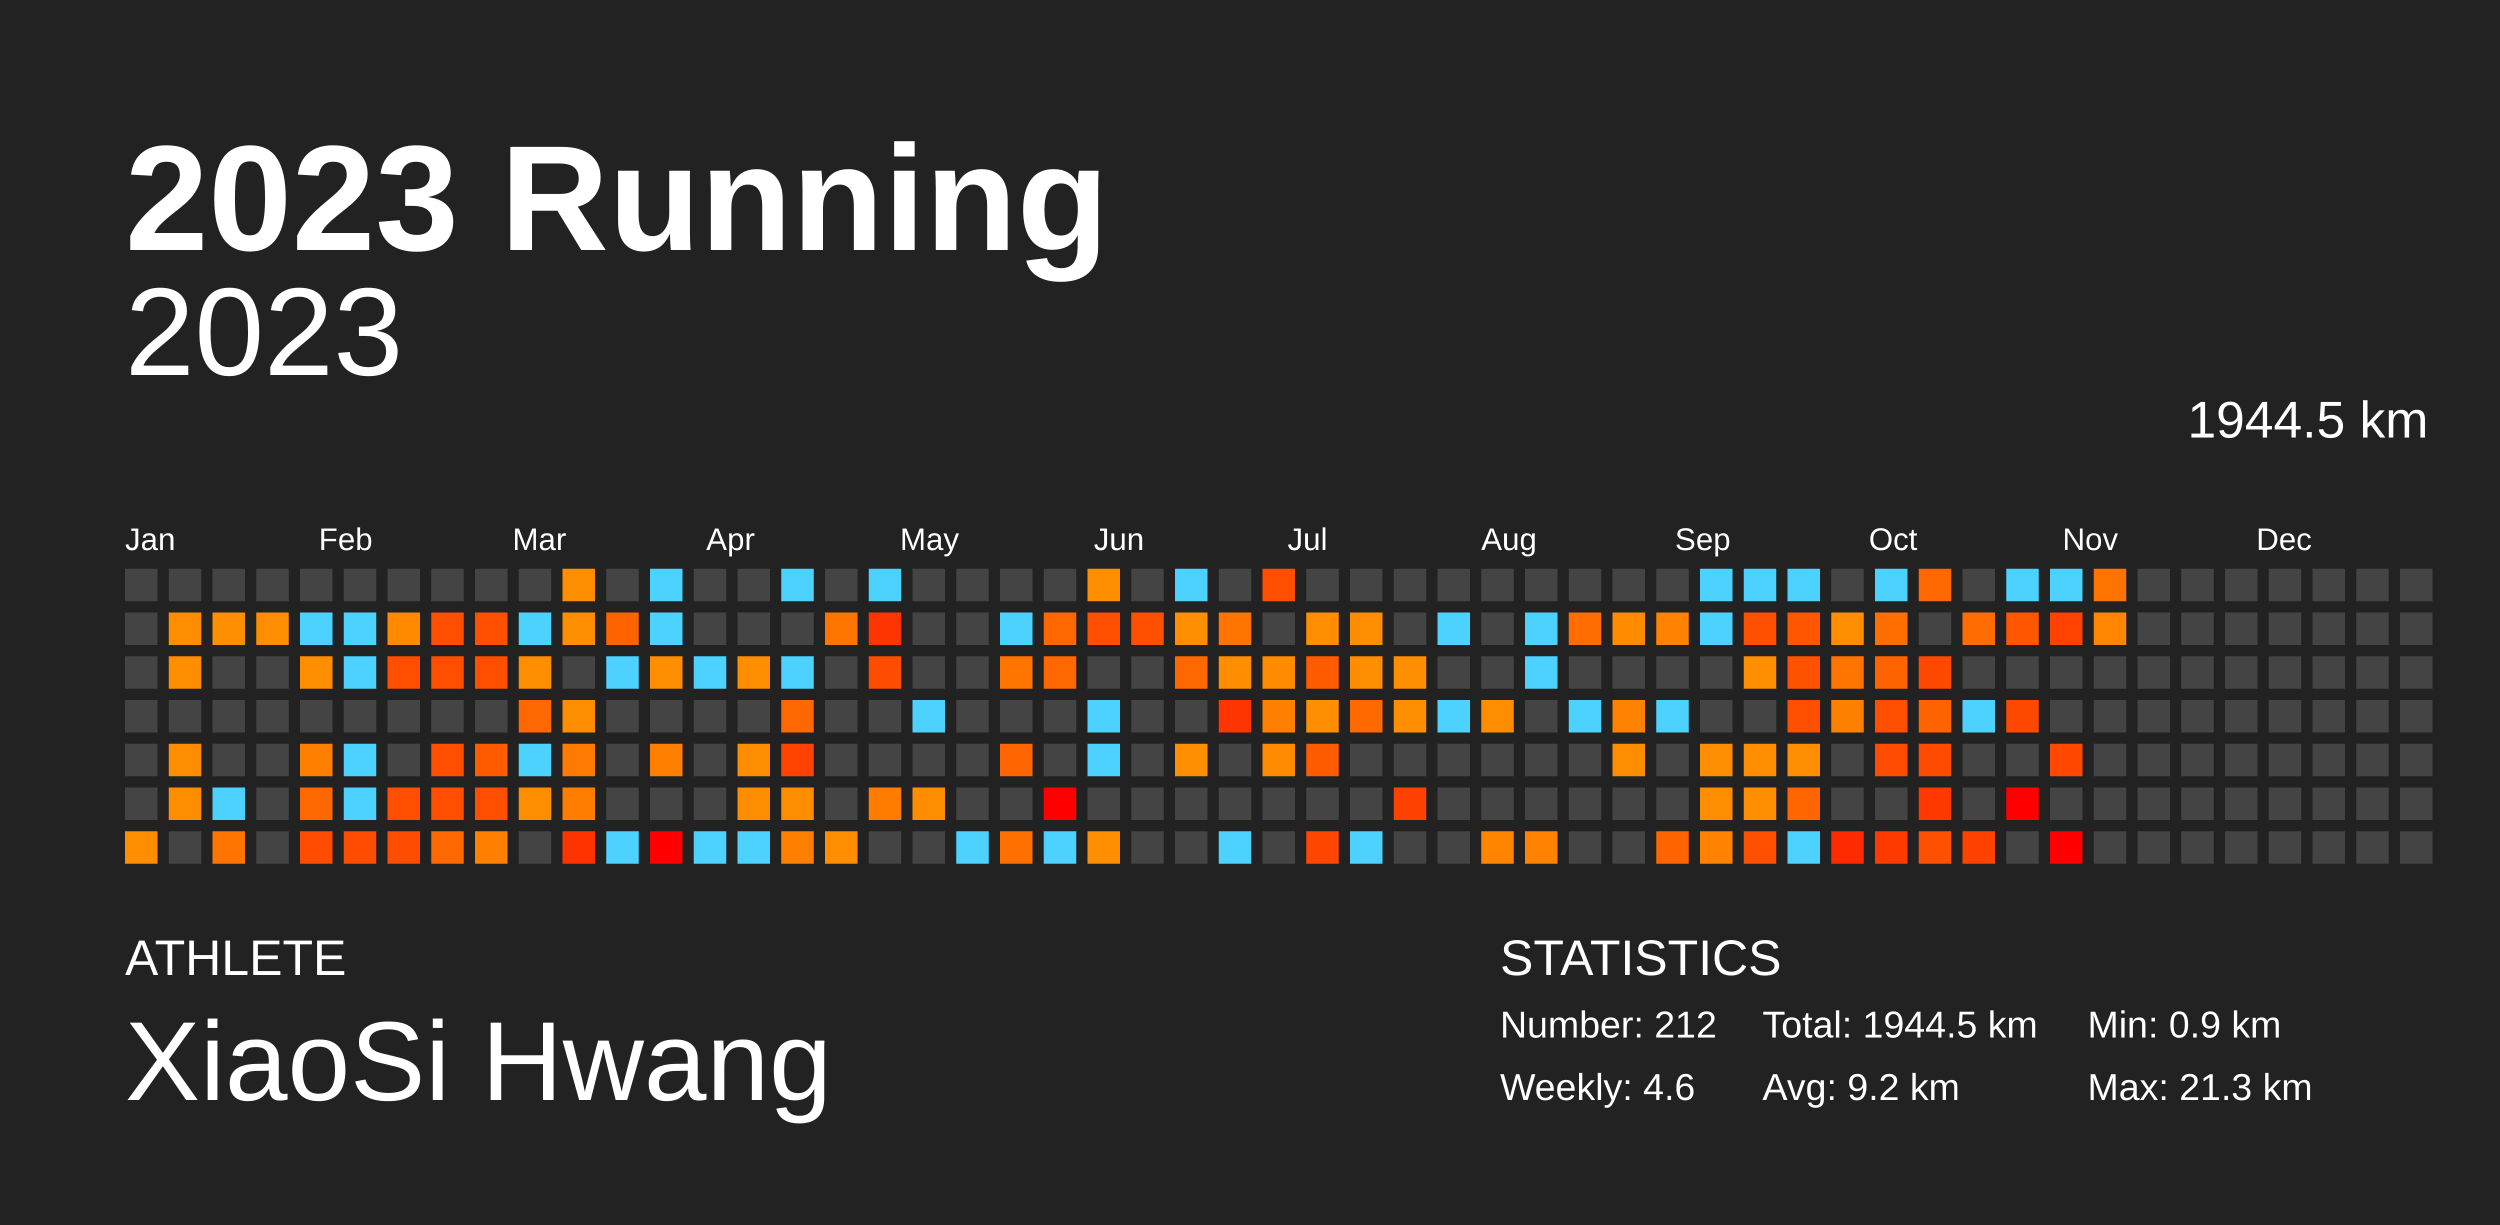
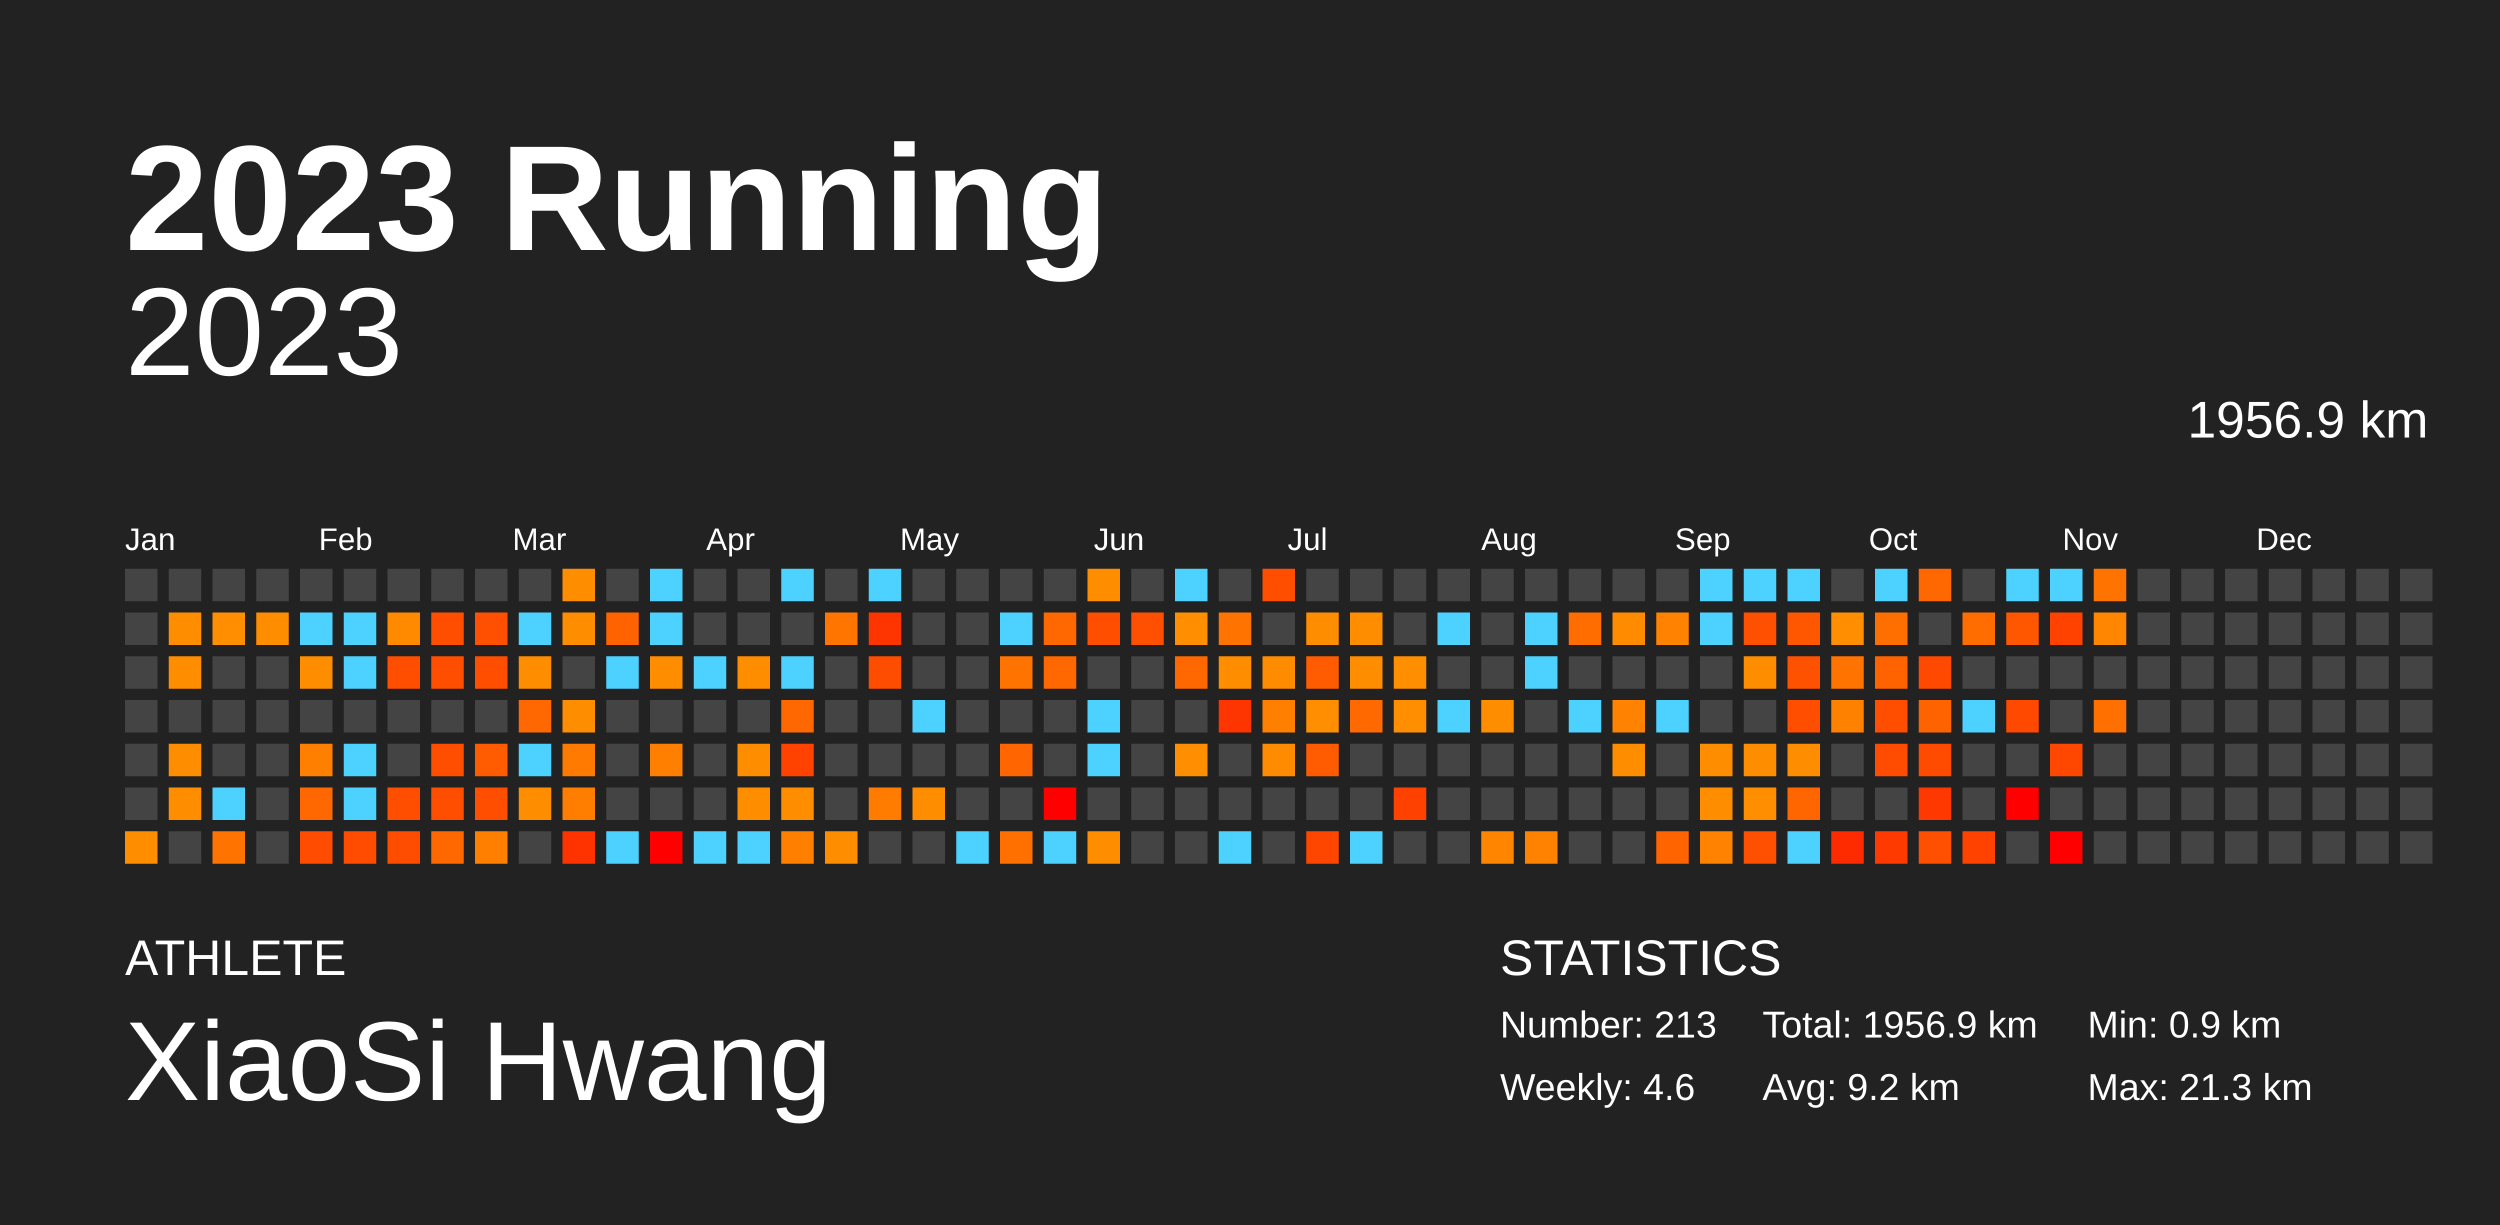
<svg xmlns="http://www.w3.org/2000/svg" baseProfile="full" height="98mm" version="1.1" viewBox="0,0,200,98" width="200mm">
  <defs />
  <rect fill="#222222" height="98" width="200" x="0" y="0" />
  <text fill="#FFFFFF" style="font-size:12px; font-family:Arial; font-weight:bold;" x="10" y="20">2023 Running</text>
  <text fill="#FFFFFF" style="font-size:4px; font-family:Arial" x="10" y="78">ATHLETE</text>
  <text fill="#FFFFFF" style="font-size:9px; font-family:Arial" x="10" y="88">XiaoSi Hwang</text>
  <text fill="#FFFFFF" style="font-size:4px; font-family:Arial" x="120" y="78">STATISTICS</text>
-   <text fill="#FFFFFF" style="font-size:3px; font-family:Arial" x="120" y="83">Number: 212</text>
+   <text fill="#FFFFFF" style="font-size:3px; font-family:Arial" x="120" y="83">Number: 213</text>
  <text fill="#FFFFFF" style="font-size:3px; font-family:Arial" x="120" y="88">Weekly: 4.6</text>
-   <text fill="#FFFFFF" style="font-size:3px; font-family:Arial" x="141" y="83">Total: 1944.5 km</text>
+   <text fill="#FFFFFF" style="font-size:3px; font-family:Arial" x="141" y="83">Total: 1956.9 km</text>
  <text fill="#FFFFFF" style="font-size:3px; font-family:Arial" x="141" y="88">Avg: 9.2 km</text>
  <text fill="#FFFFFF" style="font-size:3px; font-family:Arial" x="167" y="83">Min: 0.9 km</text>
  <text fill="#FFFFFF" style="font-size:3px; font-family:Arial" x="167" y="88">Max: 21.3 km</text>
  <text alignment-baseline="hanging" fill="#FFFFFF" style="font-size:10.0px; font-family:Arial;" x="10" y="30">2023</text>
-   <text alignment-baseline="hanging" fill="#FFFFFF" style="font-size:4.125px; font-family:Arial;" x="175" y="35">1944.5 km</text>
+   <text alignment-baseline="hanging" fill="#FFFFFF" style="font-size:4.125px; font-family:Arial;" x="175" y="35">1956.9 km</text>
  <text fill="#FFFFFF" style="font-size:2.5px; font-family:Arial" x="10.0" y="44">Jan</text>
  <text fill="#FFFFFF" style="font-size:2.5px; font-family:Arial" x="25.5" y="44">Feb</text>
  <text fill="#FFFFFF" style="font-size:2.5px; font-family:Arial" x="41.0" y="44">Mar</text>
  <text fill="#FFFFFF" style="font-size:2.5px; font-family:Arial" x="56.5" y="44">Apr</text>
  <text fill="#FFFFFF" style="font-size:2.5px; font-family:Arial" x="72.0" y="44">May</text>
  <text fill="#FFFFFF" style="font-size:2.5px; font-family:Arial" x="87.5" y="44">Jun</text>
  <text fill="#FFFFFF" style="font-size:2.5px; font-family:Arial" x="103.0" y="44">Jul</text>
  <text fill="#FFFFFF" style="font-size:2.5px; font-family:Arial" x="118.5" y="44">Aug</text>
  <text fill="#FFFFFF" style="font-size:2.5px; font-family:Arial" x="134.0" y="44">Sep</text>
  <text fill="#FFFFFF" style="font-size:2.5px; font-family:Arial" x="149.5" y="44">Oct</text>
  <text fill="#FFFFFF" style="font-size:2.5px; font-family:Arial" x="165.0" y="44">Nov</text>
  <text fill="#FFFFFF" style="font-size:2.5px; font-family:Arial" x="180.5" y="44">Dec</text>
  <rect fill="#444444" height="2.6" width="2.6" x="10.0" y="45.5" />
  <rect fill="#444444" height="2.6" width="2.6" x="10.0" y="49.0" />
  <rect fill="#444444" height="2.6" width="2.6" x="10.0" y="52.5" />
  <rect fill="#444444" height="2.6" width="2.6" x="10.0" y="56.0" />
  <rect fill="#444444" height="2.6" width="2.6" x="10.0" y="59.5" />
  <rect fill="#444444" height="2.6" width="2.6" x="10.0" y="63.0" />
  <rect fill="#ff8d00" height="2.6" width="2.6" x="10.0" y="66.5" />
  <rect fill="#444444" height="2.6" width="2.6" x="13.5" y="45.5" />
  <rect fill="#ff8d00" height="2.6" width="2.6" x="13.5" y="49.0" />
  <rect fill="#ff8d00" height="2.6" width="2.6" x="13.5" y="52.5" />
  <rect fill="#444444" height="2.6" width="2.6" x="13.5" y="56.0" />
  <rect fill="#ff8d00" height="2.6" width="2.6" x="13.5" y="59.5" />
  <rect fill="#ff8d00" height="2.6" width="2.6" x="13.5" y="63.0" />
  <rect fill="#444444" height="2.6" width="2.6" x="13.5" y="66.5" />
  <rect fill="#444444" height="2.6" width="2.6" x="17.0" y="45.5" />
  <rect fill="#ff8e00" height="2.6" width="2.6" x="17.0" y="49.0" />
  <rect fill="#444444" height="2.6" width="2.6" x="17.0" y="52.5" />
  <rect fill="#444444" height="2.6" width="2.6" x="17.0" y="56.0" />
  <rect fill="#444444" height="2.6" width="2.6" x="17.0" y="59.5" />
  <rect fill="#4dd2ff" height="2.6" width="2.6" x="17.0" y="63.0" />
  <rect fill="#ff7400" height="2.6" width="2.6" x="17.0" y="66.5" />
  <rect fill="#444444" height="2.6" width="2.6" x="20.5" y="45.5" />
  <rect fill="#ff8d00" height="2.6" width="2.6" x="20.5" y="49.0" />
  <rect fill="#444444" height="2.6" width="2.6" x="20.5" y="52.5" />
  <rect fill="#444444" height="2.6" width="2.6" x="20.5" y="56.0" />
  <rect fill="#444444" height="2.6" width="2.6" x="20.5" y="59.5" />
  <rect fill="#444444" height="2.6" width="2.6" x="20.5" y="63.0" />
  <rect fill="#444444" height="2.6" width="2.6" x="20.5" y="66.5" />
  <rect fill="#444444" height="2.6" width="2.6" x="24.0" y="45.5" />
  <rect fill="#4dd2ff" height="2.6" width="2.6" x="24.0" y="49.0" />
  <rect fill="#ff8d00" height="2.6" width="2.6" x="24.0" y="52.5" />
  <rect fill="#444444" height="2.6" width="2.6" x="24.0" y="56.0" />
  <rect fill="#ff7f00" height="2.6" width="2.6" x="24.0" y="59.5" />
  <rect fill="#ff6800" height="2.6" width="2.6" x="24.0" y="63.0" />
  <rect fill="#ff4c00" height="2.6" width="2.6" x="24.0" y="66.5" />
  <rect fill="#444444" height="2.6" width="2.6" x="27.5" y="45.5" />
  <rect fill="#4dd2ff" height="2.6" width="2.6" x="27.5" y="49.0" />
  <rect fill="#4dd2ff" height="2.6" width="2.6" x="27.5" y="52.5" />
  <rect fill="#444444" height="2.6" width="2.6" x="27.5" y="56.0" />
  <rect fill="#4dd2ff" height="2.6" width="2.6" x="27.5" y="59.5" />
  <rect fill="#4dd2ff" height="2.6" width="2.6" x="27.5" y="63.0" />
  <rect fill="#ff4c00" height="2.6" width="2.6" x="27.5" y="66.5" />
  <rect fill="#444444" height="2.6" width="2.6" x="31.0" y="45.5" />
  <rect fill="#ff8a00" height="2.6" width="2.6" x="31.0" y="49.0" />
  <rect fill="#ff4e00" height="2.6" width="2.6" x="31.0" y="52.5" />
  <rect fill="#444444" height="2.6" width="2.6" x="31.0" y="56.0" />
  <rect fill="#444444" height="2.6" width="2.6" x="31.0" y="59.5" />
  <rect fill="#ff4e00" height="2.6" width="2.6" x="31.0" y="63.0" />
  <rect fill="#ff4d00" height="2.6" width="2.6" x="31.0" y="66.5" />
  <rect fill="#444444" height="2.6" width="2.6" x="34.5" y="45.5" />
  <rect fill="#ff4e00" height="2.6" width="2.6" x="34.5" y="49.0" />
  <rect fill="#ff4e00" height="2.6" width="2.6" x="34.5" y="52.5" />
  <rect fill="#444444" height="2.6" width="2.6" x="34.5" y="56.0" />
  <rect fill="#ff4e00" height="2.6" width="2.6" x="34.5" y="59.5" />
  <rect fill="#ff4e00" height="2.6" width="2.6" x="34.5" y="63.0" />
  <rect fill="#ff6800" height="2.6" width="2.6" x="34.5" y="66.5" />
  <rect fill="#444444" height="2.6" width="2.6" x="38.0" y="45.5" />
  <rect fill="#ff4f00" height="2.6" width="2.6" x="38.0" y="49.0" />
  <rect fill="#ff4e00" height="2.6" width="2.6" x="38.0" y="52.5" />
  <rect fill="#444444" height="2.6" width="2.6" x="38.0" y="56.0" />
  <rect fill="#ff5b00" height="2.6" width="2.6" x="38.0" y="59.5" />
  <rect fill="#ff4e00" height="2.6" width="2.6" x="38.0" y="63.0" />
  <rect fill="#ff8000" height="2.6" width="2.6" x="38.0" y="66.5" />
  <rect fill="#444444" height="2.6" width="2.6" x="41.5" y="45.5" />
  <rect fill="#4dd2ff" height="2.6" width="2.6" x="41.5" y="49.0" />
  <rect fill="#ff8d00" height="2.6" width="2.6" x="41.5" y="52.5" />
  <rect fill="#ff6800" height="2.6" width="2.6" x="41.5" y="56.0" />
  <rect fill="#4dd2ff" height="2.6" width="2.6" x="41.5" y="59.5" />
  <rect fill="#ff8d00" height="2.6" width="2.6" x="41.5" y="63.0" />
  <rect fill="#444444" height="2.6" width="2.6" x="41.5" y="66.5" />
  <rect fill="#ff8d00" height="2.6" width="2.6" x="45.0" y="45.5" />
  <rect fill="#ff8d00" height="2.6" width="2.6" x="45.0" y="49.0" />
  <rect fill="#444444" height="2.6" width="2.6" x="45.0" y="52.5" />
  <rect fill="#ff8d00" height="2.6" width="2.6" x="45.0" y="56.0" />
  <rect fill="#ff7a00" height="2.6" width="2.6" x="45.0" y="59.5" />
  <rect fill="#ff7e00" height="2.6" width="2.6" x="45.0" y="63.0" />
  <rect fill="#ff3300" height="2.6" width="2.6" x="45.0" y="66.5" />
  <rect fill="#444444" height="2.6" width="2.6" x="48.5" y="45.5" />
  <rect fill="#ff6300" height="2.6" width="2.6" x="48.5" y="49.0" />
  <rect fill="#4dd2ff" height="2.6" width="2.6" x="48.5" y="52.5" />
  <rect fill="#444444" height="2.6" width="2.6" x="48.5" y="56.0" />
  <rect fill="#444444" height="2.6" width="2.6" x="48.5" y="59.5" />
  <rect fill="#444444" height="2.6" width="2.6" x="48.5" y="63.0" />
  <rect fill="#4dd2ff" height="2.6" width="2.6" x="48.5" y="66.5" />
  <rect fill="#4dd2ff" height="2.6" width="2.6" x="52.0" y="45.5" />
  <rect fill="#4dd2ff" height="2.6" width="2.6" x="52.0" y="49.0" />
  <rect fill="#ff8d00" height="2.6" width="2.6" x="52.0" y="52.5" />
  <rect fill="#444444" height="2.6" width="2.6" x="52.0" y="56.0" />
  <rect fill="#ff7f00" height="2.6" width="2.6" x="52.0" y="59.5" />
  <rect fill="#444444" height="2.6" width="2.6" x="52.0" y="63.0" />
  <rect fill="red" height="2.6" width="2.6" x="52.0" y="66.5" />
  <rect fill="#444444" height="2.6" width="2.6" x="55.5" y="45.5" />
  <rect fill="#444444" height="2.6" width="2.6" x="55.5" y="49.0" />
  <rect fill="#4dd2ff" height="2.6" width="2.6" x="55.5" y="52.5" />
  <rect fill="#444444" height="2.6" width="2.6" x="55.5" y="56.0" />
  <rect fill="#444444" height="2.6" width="2.6" x="55.5" y="59.5" />
  <rect fill="#444444" height="2.6" width="2.6" x="55.5" y="63.0" />
  <rect fill="#4dd2ff" height="2.6" width="2.6" x="55.5" y="66.5" />
  <rect fill="#444444" height="2.6" width="2.6" x="59.0" y="45.5" />
  <rect fill="#444444" height="2.6" width="2.6" x="59.0" y="49.0" />
  <rect fill="#ff8d00" height="2.6" width="2.6" x="59.0" y="52.5" />
  <rect fill="#444444" height="2.6" width="2.6" x="59.0" y="56.0" />
  <rect fill="#ff8d00" height="2.6" width="2.6" x="59.0" y="59.5" />
  <rect fill="#ff8d00" height="2.6" width="2.6" x="59.0" y="63.0" />
  <rect fill="#4dd2ff" height="2.6" width="2.6" x="59.0" y="66.5" />
  <rect fill="#4dd2ff" height="2.6" width="2.6" x="62.5" y="45.5" />
  <rect fill="#444444" height="2.6" width="2.6" x="62.5" y="49.0" />
  <rect fill="#4dd2ff" height="2.6" width="2.6" x="62.5" y="52.5" />
  <rect fill="#ff6800" height="2.6" width="2.6" x="62.5" y="56.0" />
  <rect fill="#ff4200" height="2.6" width="2.6" x="62.5" y="59.5" />
  <rect fill="#ff8d00" height="2.6" width="2.6" x="62.5" y="63.0" />
  <rect fill="#ff8000" height="2.6" width="2.6" x="62.5" y="66.5" />
  <rect fill="#444444" height="2.6" width="2.6" x="66.0" y="45.5" />
  <rect fill="#ff7500" height="2.6" width="2.6" x="66.0" y="49.0" />
  <rect fill="#444444" height="2.6" width="2.6" x="66.0" y="52.5" />
  <rect fill="#444444" height="2.6" width="2.6" x="66.0" y="56.0" />
  <rect fill="#444444" height="2.6" width="2.6" x="66.0" y="59.5" />
  <rect fill="#444444" height="2.6" width="2.6" x="66.0" y="63.0" />
  <rect fill="#ff8d00" height="2.6" width="2.6" x="66.0" y="66.5" />
  <rect fill="#4dd2ff" height="2.6" width="2.6" x="69.5" y="45.5" />
  <rect fill="#ff3500" height="2.6" width="2.6" x="69.5" y="49.0" />
  <rect fill="#ff4d00" height="2.6" width="2.6" x="69.5" y="52.5" />
  <rect fill="#444444" height="2.6" width="2.6" x="69.5" y="56.0" />
  <rect fill="#444444" height="2.6" width="2.6" x="69.5" y="59.5" />
  <rect fill="#ff7c00" height="2.6" width="2.6" x="69.5" y="63.0" />
  <rect fill="#444444" height="2.6" width="2.6" x="69.5" y="66.5" />
  <rect fill="#444444" height="2.6" width="2.6" x="73.0" y="45.5" />
  <rect fill="#444444" height="2.6" width="2.6" x="73.0" y="49.0" />
  <rect fill="#444444" height="2.6" width="2.6" x="73.0" y="52.5" />
  <rect fill="#4dd2ff" height="2.6" width="2.6" x="73.0" y="56.0" />
  <rect fill="#444444" height="2.6" width="2.6" x="73.0" y="59.5" />
  <rect fill="#ff8d00" height="2.6" width="2.6" x="73.0" y="63.0" />
  <rect fill="#444444" height="2.6" width="2.6" x="73.0" y="66.5" />
  <rect fill="#444444" height="2.6" width="2.6" x="76.5" y="45.5" />
  <rect fill="#444444" height="2.6" width="2.6" x="76.5" y="49.0" />
  <rect fill="#444444" height="2.6" width="2.6" x="76.5" y="52.5" />
  <rect fill="#444444" height="2.6" width="2.6" x="76.5" y="56.0" />
  <rect fill="#444444" height="2.6" width="2.6" x="76.5" y="59.5" />
  <rect fill="#444444" height="2.6" width="2.6" x="76.5" y="63.0" />
  <rect fill="#4dd2ff" height="2.6" width="2.6" x="76.5" y="66.5" />
  <rect fill="#444444" height="2.6" width="2.6" x="80.0" y="45.5" />
  <rect fill="#4dd2ff" height="2.6" width="2.6" x="80.0" y="49.0" />
  <rect fill="#ff7400" height="2.6" width="2.6" x="80.0" y="52.5" />
  <rect fill="#444444" height="2.6" width="2.6" x="80.0" y="56.0" />
  <rect fill="#ff6500" height="2.6" width="2.6" x="80.0" y="59.5" />
  <rect fill="#444444" height="2.6" width="2.6" x="80.0" y="63.0" />
  <rect fill="#ff7000" height="2.6" width="2.6" x="80.0" y="66.5" />
  <rect fill="#444444" height="2.6" width="2.6" x="83.5" y="45.5" />
  <rect fill="#ff6800" height="2.6" width="2.6" x="83.5" y="49.0" />
  <rect fill="#ff6700" height="2.6" width="2.6" x="83.5" y="52.5" />
  <rect fill="#444444" height="2.6" width="2.6" x="83.5" y="56.0" />
  <rect fill="#444444" height="2.6" width="2.6" x="83.5" y="59.5" />
  <rect fill="red" height="2.6" width="2.6" x="83.5" y="63.0" />
  <rect fill="#4dd2ff" height="2.6" width="2.6" x="83.5" y="66.5" />
  <rect fill="#ff8d00" height="2.6" width="2.6" x="87.0" y="45.5" />
  <rect fill="#ff4e00" height="2.6" width="2.6" x="87.0" y="49.0" />
  <rect fill="#444444" height="2.6" width="2.6" x="87.0" y="52.5" />
  <rect fill="#4dd2ff" height="2.6" width="2.6" x="87.0" y="56.0" />
  <rect fill="#4dd2ff" height="2.6" width="2.6" x="87.0" y="59.5" />
  <rect fill="#444444" height="2.6" width="2.6" x="87.0" y="63.0" />
  <rect fill="#ff8d00" height="2.6" width="2.6" x="87.0" y="66.5" />
  <rect fill="#444444" height="2.6" width="2.6" x="90.5" y="45.5" />
  <rect fill="#ff4f00" height="2.6" width="2.6" x="90.5" y="49.0" />
  <rect fill="#444444" height="2.6" width="2.6" x="90.5" y="52.5" />
  <rect fill="#444444" height="2.6" width="2.6" x="90.5" y="56.0" />
  <rect fill="#444444" height="2.6" width="2.6" x="90.5" y="59.5" />
  <rect fill="#444444" height="2.6" width="2.6" x="90.5" y="63.0" />
  <rect fill="#444444" height="2.6" width="2.6" x="90.5" y="66.5" />
  <rect fill="#4dd2ff" height="2.6" width="2.6" x="94.0" y="45.5" />
  <rect fill="#ff8e00" height="2.6" width="2.6" x="94.0" y="49.0" />
  <rect fill="#ff6800" height="2.6" width="2.6" x="94.0" y="52.5" />
  <rect fill="#444444" height="2.6" width="2.6" x="94.0" y="56.0" />
  <rect fill="#ff8e00" height="2.6" width="2.6" x="94.0" y="59.5" />
  <rect fill="#444444" height="2.6" width="2.6" x="94.0" y="63.0" />
  <rect fill="#444444" height="2.6" width="2.6" x="94.0" y="66.5" />
  <rect fill="#444444" height="2.6" width="2.6" x="97.5" y="45.5" />
  <rect fill="#ff7400" height="2.6" width="2.6" x="97.5" y="49.0" />
  <rect fill="#ff8d00" height="2.6" width="2.6" x="97.5" y="52.5" />
  <rect fill="#ff3500" height="2.6" width="2.6" x="97.5" y="56.0" />
  <rect fill="#444444" height="2.6" width="2.6" x="97.5" y="59.5" />
  <rect fill="#444444" height="2.6" width="2.6" x="97.5" y="63.0" />
  <rect fill="#4dd2ff" height="2.6" width="2.6" x="97.5" y="66.5" />
  <rect fill="#ff4e00" height="2.6" width="2.6" x="101.0" y="45.5" />
  <rect fill="#444444" height="2.6" width="2.6" x="101.0" y="49.0" />
  <rect fill="#ff8b00" height="2.6" width="2.6" x="101.0" y="52.5" />
  <rect fill="#ff8000" height="2.6" width="2.6" x="101.0" y="56.0" />
  <rect fill="#ff8b00" height="2.6" width="2.6" x="101.0" y="59.5" />
  <rect fill="#444444" height="2.6" width="2.6" x="101.0" y="63.0" />
  <rect fill="#444444" height="2.6" width="2.6" x="101.0" y="66.5" />
  <rect fill="#444444" height="2.6" width="2.6" x="104.5" y="45.5" />
  <rect fill="#ff8d00" height="2.6" width="2.6" x="104.5" y="49.0" />
  <rect fill="#ff5b00" height="2.6" width="2.6" x="104.5" y="52.5" />
  <rect fill="#ff8e00" height="2.6" width="2.6" x="104.5" y="56.0" />
  <rect fill="#ff5b00" height="2.6" width="2.6" x="104.5" y="59.5" />
  <rect fill="#444444" height="2.6" width="2.6" x="104.5" y="63.0" />
  <rect fill="#ff4600" height="2.6" width="2.6" x="104.5" y="66.5" />
  <rect fill="#444444" height="2.6" width="2.6" x="108.0" y="45.5" />
  <rect fill="#ff8d00" height="2.6" width="2.6" x="108.0" y="49.0" />
  <rect fill="#ff8d00" height="2.6" width="2.6" x="108.0" y="52.5" />
  <rect fill="#ff6900" height="2.6" width="2.6" x="108.0" y="56.0" />
  <rect fill="#444444" height="2.6" width="2.6" x="108.0" y="59.5" />
  <rect fill="#444444" height="2.6" width="2.6" x="108.0" y="63.0" />
  <rect fill="#4dd2ff" height="2.6" width="2.6" x="108.0" y="66.5" />
  <rect fill="#444444" height="2.6" width="2.6" x="111.5" y="45.5" />
  <rect fill="#444444" height="2.6" width="2.6" x="111.5" y="49.0" />
  <rect fill="#ff8e00" height="2.6" width="2.6" x="111.5" y="52.5" />
  <rect fill="#ff8e00" height="2.6" width="2.6" x="111.5" y="56.0" />
  <rect fill="#444444" height="2.6" width="2.6" x="111.5" y="59.5" />
  <rect fill="#ff4100" height="2.6" width="2.6" x="111.5" y="63.0" />
  <rect fill="#444444" height="2.6" width="2.6" x="111.5" y="66.5" />
  <rect fill="#444444" height="2.6" width="2.6" x="115.0" y="45.5" />
  <rect fill="#4dd2ff" height="2.6" width="2.6" x="115.0" y="49.0" />
  <rect fill="#444444" height="2.6" width="2.6" x="115.0" y="52.5" />
  <rect fill="#4dd2ff" height="2.6" width="2.6" x="115.0" y="56.0" />
  <rect fill="#444444" height="2.6" width="2.6" x="115.0" y="59.5" />
  <rect fill="#444444" height="2.6" width="2.6" x="115.0" y="63.0" />
  <rect fill="#444444" height="2.6" width="2.6" x="115.0" y="66.5" />
  <rect fill="#444444" height="2.6" width="2.6" x="118.5" y="45.5" />
  <rect fill="#444444" height="2.6" width="2.6" x="118.5" y="49.0" />
  <rect fill="#444444" height="2.6" width="2.6" x="118.5" y="52.5" />
  <rect fill="#ff8d00" height="2.6" width="2.6" x="118.5" y="56.0" />
  <rect fill="#444444" height="2.6" width="2.6" x="118.5" y="59.5" />
  <rect fill="#444444" height="2.6" width="2.6" x="118.5" y="63.0" />
  <rect fill="#ff8500" height="2.6" width="2.6" x="118.5" y="66.5" />
  <rect fill="#444444" height="2.6" width="2.6" x="122.0" y="45.5" />
  <rect fill="#4dd2ff" height="2.6" width="2.6" x="122.0" y="49.0" />
  <rect fill="#4dd2ff" height="2.6" width="2.6" x="122.0" y="52.5" />
  <rect fill="#444444" height="2.6" width="2.6" x="122.0" y="56.0" />
  <rect fill="#444444" height="2.6" width="2.6" x="122.0" y="59.5" />
  <rect fill="#444444" height="2.6" width="2.6" x="122.0" y="63.0" />
  <rect fill="#ff8200" height="2.6" width="2.6" x="122.0" y="66.5" />
  <rect fill="#444444" height="2.6" width="2.6" x="125.5" y="45.5" />
  <rect fill="#ff6c00" height="2.6" width="2.6" x="125.5" y="49.0" />
  <rect fill="#444444" height="2.6" width="2.6" x="125.5" y="52.5" />
  <rect fill="#4dd2ff" height="2.6" width="2.6" x="125.5" y="56.0" />
  <rect fill="#444444" height="2.6" width="2.6" x="125.5" y="59.5" />
  <rect fill="#444444" height="2.6" width="2.6" x="125.5" y="63.0" />
  <rect fill="#444444" height="2.6" width="2.6" x="125.5" y="66.5" />
  <rect fill="#444444" height="2.6" width="2.6" x="129.0" y="45.5" />
  <rect fill="#ff8c00" height="2.6" width="2.6" x="129.0" y="49.0" />
  <rect fill="#444444" height="2.6" width="2.6" x="129.0" y="52.5" />
  <rect fill="#ff8200" height="2.6" width="2.6" x="129.0" y="56.0" />
  <rect fill="#ff8d00" height="2.6" width="2.6" x="129.0" y="59.5" />
  <rect fill="#444444" height="2.6" width="2.6" x="129.0" y="63.0" />
  <rect fill="#444444" height="2.6" width="2.6" x="129.0" y="66.5" />
  <rect fill="#444444" height="2.6" width="2.6" x="132.5" y="45.5" />
  <rect fill="#ff8200" height="2.6" width="2.6" x="132.5" y="49.0" />
  <rect fill="#444444" height="2.6" width="2.6" x="132.5" y="52.5" />
  <rect fill="#4dd2ff" height="2.6" width="2.6" x="132.5" y="56.0" />
  <rect fill="#444444" height="2.6" width="2.6" x="132.5" y="59.5" />
  <rect fill="#444444" height="2.6" width="2.6" x="132.5" y="63.0" />
  <rect fill="#ff6400" height="2.6" width="2.6" x="132.5" y="66.5" />
  <rect fill="#4dd2ff" height="2.6" width="2.6" x="136.0" y="45.5" />
  <rect fill="#4dd2ff" height="2.6" width="2.6" x="136.0" y="49.0" />
  <rect fill="#444444" height="2.6" width="2.6" x="136.0" y="52.5" />
  <rect fill="#444444" height="2.6" width="2.6" x="136.0" y="56.0" />
  <rect fill="#ff8d00" height="2.6" width="2.6" x="136.0" y="59.5" />
  <rect fill="#ff8d00" height="2.6" width="2.6" x="136.0" y="63.0" />
  <rect fill="#ff8200" height="2.6" width="2.6" x="136.0" y="66.5" />
  <rect fill="#4dd2ff" height="2.6" width="2.6" x="139.5" y="45.5" />
  <rect fill="#ff4f00" height="2.6" width="2.6" x="139.5" y="49.0" />
  <rect fill="#ff8d00" height="2.6" width="2.6" x="139.5" y="52.5" />
  <rect fill="#444444" height="2.6" width="2.6" x="139.5" y="56.0" />
  <rect fill="#ff8d00" height="2.6" width="2.6" x="139.5" y="59.5" />
  <rect fill="#ff8e00" height="2.6" width="2.6" x="139.5" y="63.0" />
  <rect fill="#ff4f00" height="2.6" width="2.6" x="139.5" y="66.5" />
  <rect fill="#4dd2ff" height="2.6" width="2.6" x="143.0" y="45.5" />
  <rect fill="#ff5600" height="2.6" width="2.6" x="143.0" y="49.0" />
  <rect fill="#ff5200" height="2.6" width="2.6" x="143.0" y="52.5" />
  <rect fill="#ff4e00" height="2.6" width="2.6" x="143.0" y="56.0" />
  <rect fill="#ff8d00" height="2.6" width="2.6" x="143.0" y="59.5" />
  <rect fill="#ff6600" height="2.6" width="2.6" x="143.0" y="63.0" />
  <rect fill="#4dd2ff" height="2.6" width="2.6" x="143.0" y="66.5" />
  <rect fill="#444444" height="2.6" width="2.6" x="146.5" y="45.5" />
  <rect fill="#ff8e00" height="2.6" width="2.6" x="146.5" y="49.0" />
  <rect fill="#ff7400" height="2.6" width="2.6" x="146.5" y="52.5" />
  <rect fill="#ff8100" height="2.6" width="2.6" x="146.5" y="56.0" />
  <rect fill="#444444" height="2.6" width="2.6" x="146.5" y="59.5" />
  <rect fill="#444444" height="2.6" width="2.6" x="146.5" y="63.0" />
  <rect fill="#ff2b00" height="2.6" width="2.6" x="146.5" y="66.5" />
  <rect fill="#4dd2ff" height="2.6" width="2.6" x="150.0" y="45.5" />
  <rect fill="#ff6f00" height="2.6" width="2.6" x="150.0" y="49.0" />
  <rect fill="#ff6300" height="2.6" width="2.6" x="150.0" y="52.5" />
  <rect fill="#ff4e00" height="2.6" width="2.6" x="150.0" y="56.0" />
  <rect fill="#ff4c00" height="2.6" width="2.6" x="150.0" y="59.5" />
  <rect fill="#444444" height="2.6" width="2.6" x="150.0" y="63.0" />
  <rect fill="#ff3a00" height="2.6" width="2.6" x="150.0" y="66.5" />
  <rect fill="#ff6700" height="2.6" width="2.6" x="153.5" y="45.5" />
  <rect fill="#444444" height="2.6" width="2.6" x="153.5" y="49.0" />
  <rect fill="#ff4800" height="2.6" width="2.6" x="153.5" y="52.5" />
  <rect fill="#ff6300" height="2.6" width="2.6" x="153.5" y="56.0" />
  <rect fill="#ff4b00" height="2.6" width="2.6" x="153.5" y="59.5" />
  <rect fill="#ff3800" height="2.6" width="2.6" x="153.5" y="63.0" />
  <rect fill="#ff4f00" height="2.6" width="2.6" x="153.5" y="66.5" />
  <rect fill="#444444" height="2.6" width="2.6" x="157.0" y="45.5" />
  <rect fill="#ff6d00" height="2.6" width="2.6" x="157.0" y="49.0" />
  <rect fill="#444444" height="2.6" width="2.6" x="157.0" y="52.5" />
  <rect fill="#4dd2ff" height="2.6" width="2.6" x="157.0" y="56.0" />
  <rect fill="#444444" height="2.6" width="2.6" x="157.0" y="59.5" />
  <rect fill="#444444" height="2.6" width="2.6" x="157.0" y="63.0" />
  <rect fill="#ff4200" height="2.6" width="2.6" x="157.0" y="66.5" />
  <rect fill="#4dd2ff" height="2.6" width="2.6" x="160.5" y="45.5" />
  <rect fill="#ff5700" height="2.6" width="2.6" x="160.5" y="49.0" />
  <rect fill="#444444" height="2.6" width="2.6" x="160.5" y="52.5" />
  <rect fill="#ff4800" height="2.6" width="2.6" x="160.5" y="56.0" />
  <rect fill="#444444" height="2.6" width="2.6" x="160.5" y="59.5" />
  <rect fill="red" height="2.6" width="2.6" x="160.5" y="63.0" />
  <rect fill="#444444" height="2.6" width="2.6" x="160.5" y="66.5" />
  <rect fill="#4dd2ff" height="2.6" width="2.6" x="164.0" y="45.5" />
  <rect fill="#ff4200" height="2.6" width="2.6" x="164.0" y="49.0" />
  <rect fill="#444444" height="2.6" width="2.6" x="164.0" y="52.5" />
  <rect fill="#444444" height="2.6" width="2.6" x="164.0" y="56.0" />
  <rect fill="#ff4700" height="2.6" width="2.6" x="164.0" y="59.5" />
  <rect fill="#444444" height="2.6" width="2.6" x="164.0" y="63.0" />
  <rect fill="red" height="2.6" width="2.6" x="164.0" y="66.5" />
  <rect fill="#ff7400" height="2.6" width="2.6" x="167.5" y="45.5" />
  <rect fill="#ff8600" height="2.6" width="2.6" x="167.5" y="49.0" />
  <rect fill="#444444" height="2.6" width="2.6" x="167.5" y="52.5" />
-   <rect fill="#444444" height="2.6" width="2.6" x="167.5" y="56.0" />
+   <rect fill="#ff7000" height="2.6" width="2.6" x="167.5" y="56.0" />
  <rect fill="#444444" height="2.6" width="2.6" x="167.5" y="59.5" />
  <rect fill="#444444" height="2.6" width="2.6" x="167.5" y="63.0" />
  <rect fill="#444444" height="2.6" width="2.6" x="167.5" y="66.5" />
  <rect fill="#444444" height="2.6" width="2.6" x="171.0" y="45.5" />
  <rect fill="#444444" height="2.6" width="2.6" x="171.0" y="49.0" />
  <rect fill="#444444" height="2.6" width="2.6" x="171.0" y="52.5" />
  <rect fill="#444444" height="2.6" width="2.6" x="171.0" y="56.0" />
  <rect fill="#444444" height="2.6" width="2.6" x="171.0" y="59.5" />
  <rect fill="#444444" height="2.6" width="2.6" x="171.0" y="63.0" />
  <rect fill="#444444" height="2.6" width="2.6" x="171.0" y="66.5" />
  <rect fill="#444444" height="2.6" width="2.6" x="174.5" y="45.5" />
  <rect fill="#444444" height="2.6" width="2.6" x="174.5" y="49.0" />
  <rect fill="#444444" height="2.6" width="2.6" x="174.5" y="52.5" />
  <rect fill="#444444" height="2.6" width="2.6" x="174.5" y="56.0" />
  <rect fill="#444444" height="2.6" width="2.6" x="174.5" y="59.5" />
  <rect fill="#444444" height="2.6" width="2.6" x="174.5" y="63.0" />
  <rect fill="#444444" height="2.6" width="2.6" x="174.5" y="66.5" />
  <rect fill="#444444" height="2.6" width="2.6" x="178.0" y="45.5" />
  <rect fill="#444444" height="2.6" width="2.6" x="178.0" y="49.0" />
  <rect fill="#444444" height="2.6" width="2.6" x="178.0" y="52.5" />
  <rect fill="#444444" height="2.6" width="2.6" x="178.0" y="56.0" />
  <rect fill="#444444" height="2.6" width="2.6" x="178.0" y="59.5" />
  <rect fill="#444444" height="2.6" width="2.6" x="178.0" y="63.0" />
  <rect fill="#444444" height="2.6" width="2.6" x="178.0" y="66.5" />
  <rect fill="#444444" height="2.6" width="2.6" x="181.5" y="45.5" />
  <rect fill="#444444" height="2.6" width="2.6" x="181.5" y="49.0" />
  <rect fill="#444444" height="2.6" width="2.6" x="181.5" y="52.5" />
  <rect fill="#444444" height="2.6" width="2.6" x="181.5" y="56.0" />
  <rect fill="#444444" height="2.6" width="2.6" x="181.5" y="59.5" />
  <rect fill="#444444" height="2.6" width="2.6" x="181.5" y="63.0" />
  <rect fill="#444444" height="2.6" width="2.6" x="181.5" y="66.5" />
  <rect fill="#444444" height="2.6" width="2.6" x="185.0" y="45.5" />
  <rect fill="#444444" height="2.6" width="2.6" x="185.0" y="49.0" />
  <rect fill="#444444" height="2.6" width="2.6" x="185.0" y="52.5" />
  <rect fill="#444444" height="2.6" width="2.6" x="185.0" y="56.0" />
  <rect fill="#444444" height="2.6" width="2.6" x="185.0" y="59.5" />
  <rect fill="#444444" height="2.6" width="2.6" x="185.0" y="63.0" />
  <rect fill="#444444" height="2.6" width="2.6" x="185.0" y="66.5" />
  <rect fill="#444444" height="2.6" width="2.6" x="188.5" y="45.5" />
  <rect fill="#444444" height="2.6" width="2.6" x="188.5" y="49.0" />
  <rect fill="#444444" height="2.6" width="2.6" x="188.5" y="52.5" />
  <rect fill="#444444" height="2.6" width="2.6" x="188.5" y="56.0" />
  <rect fill="#444444" height="2.6" width="2.6" x="188.5" y="59.5" />
  <rect fill="#444444" height="2.6" width="2.6" x="188.5" y="63.0" />
  <rect fill="#444444" height="2.6" width="2.6" x="188.5" y="66.5" />
  <rect fill="#444444" height="2.6" width="2.6" x="192.0" y="45.5" />
  <rect fill="#444444" height="2.6" width="2.6" x="192.0" y="49.0" />
  <rect fill="#444444" height="2.6" width="2.6" x="192.0" y="52.5" />
  <rect fill="#444444" height="2.6" width="2.6" x="192.0" y="56.0" />
  <rect fill="#444444" height="2.6" width="2.6" x="192.0" y="59.5" />
  <rect fill="#444444" height="2.6" width="2.6" x="192.0" y="63.0" />
  <rect fill="#444444" height="2.6" width="2.6" x="192.0" y="66.5" />
</svg>
